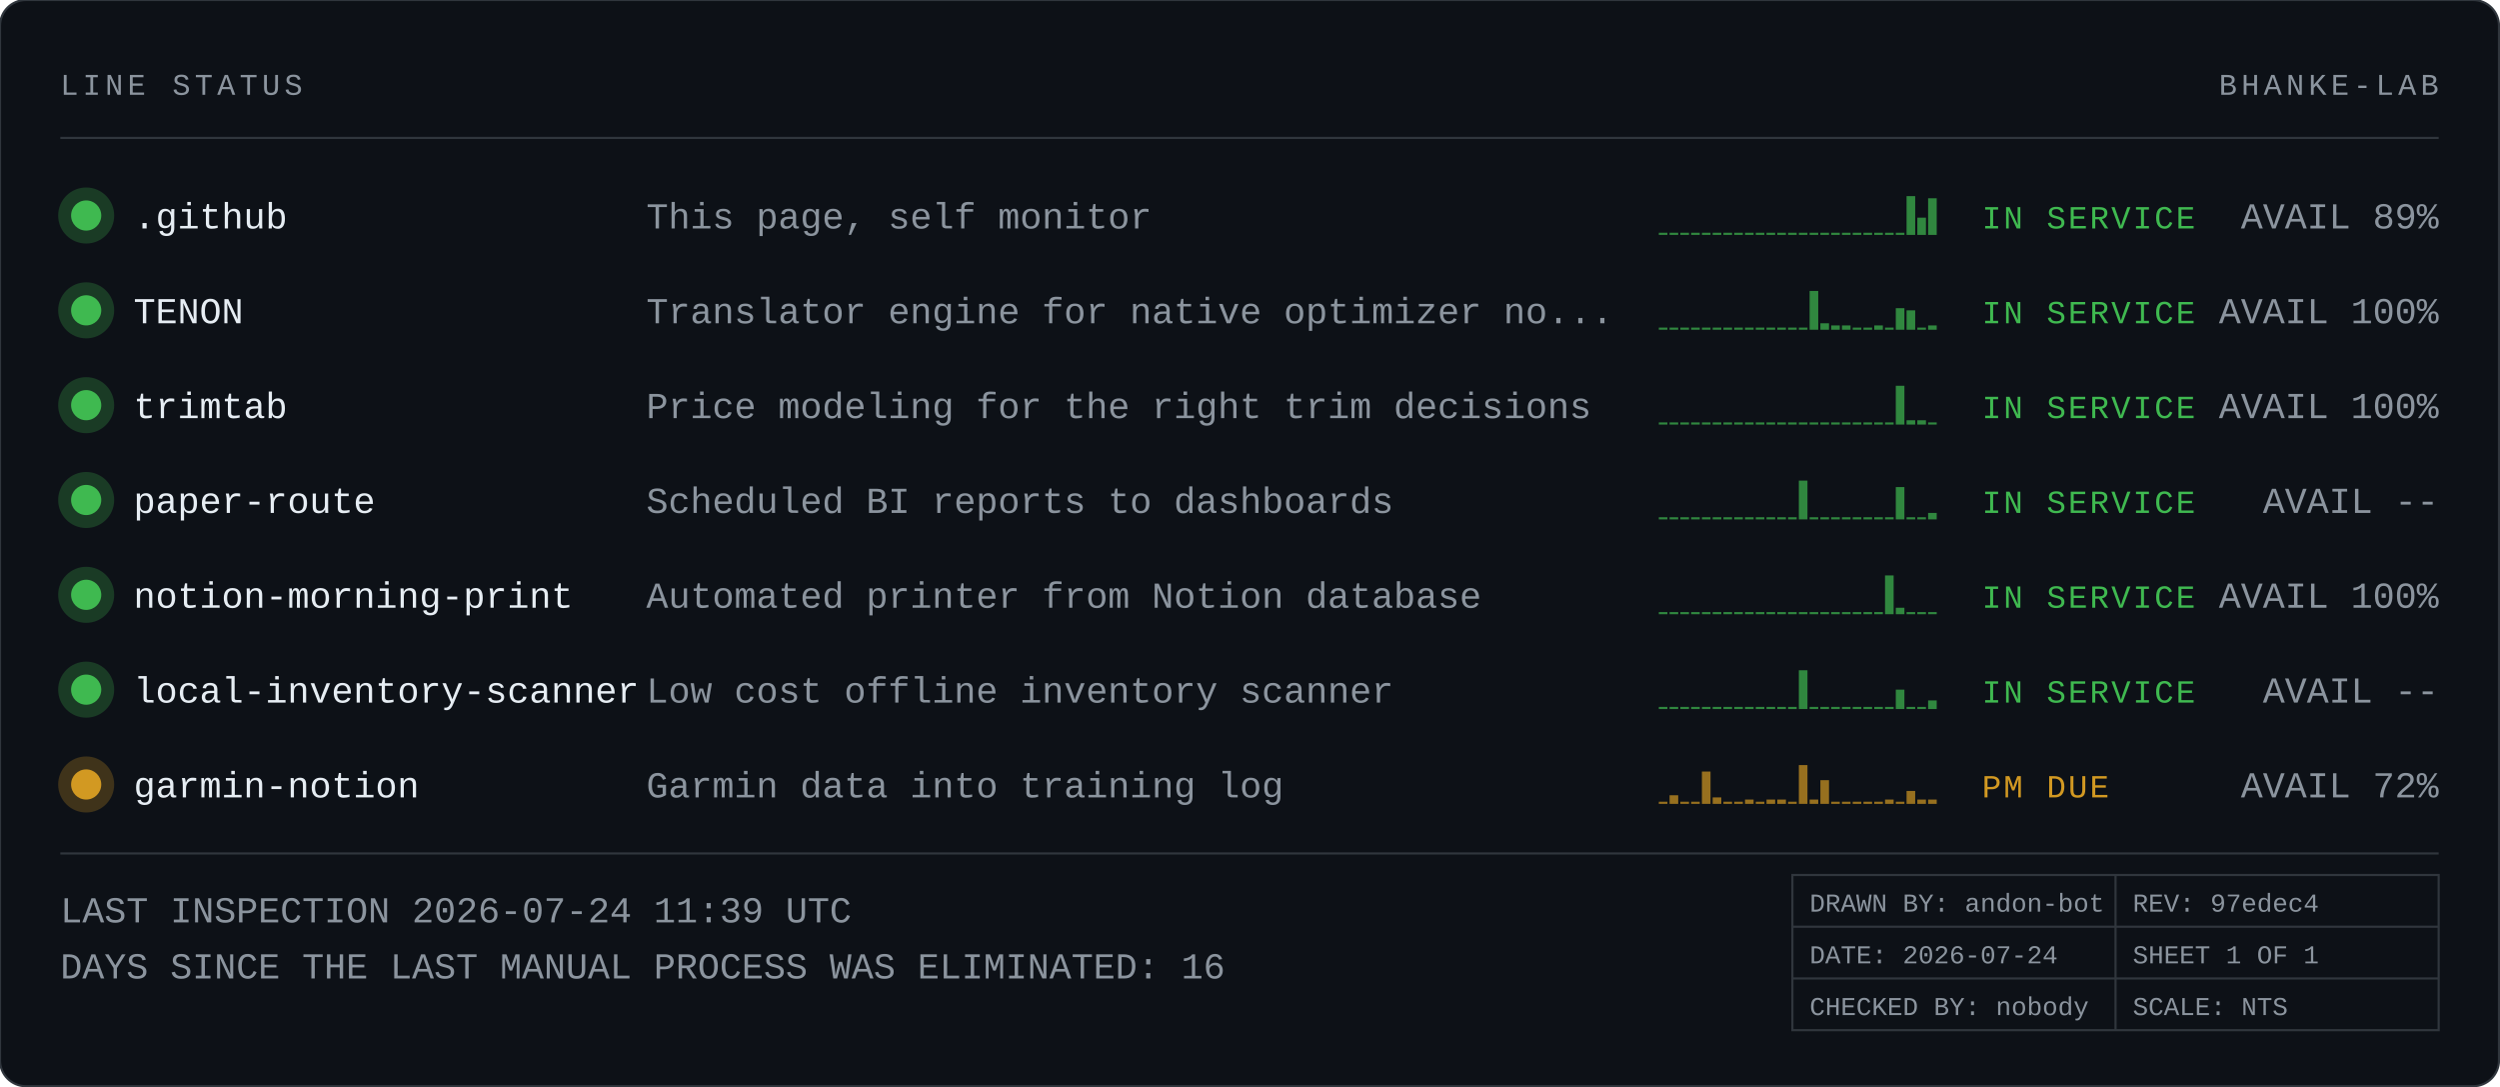
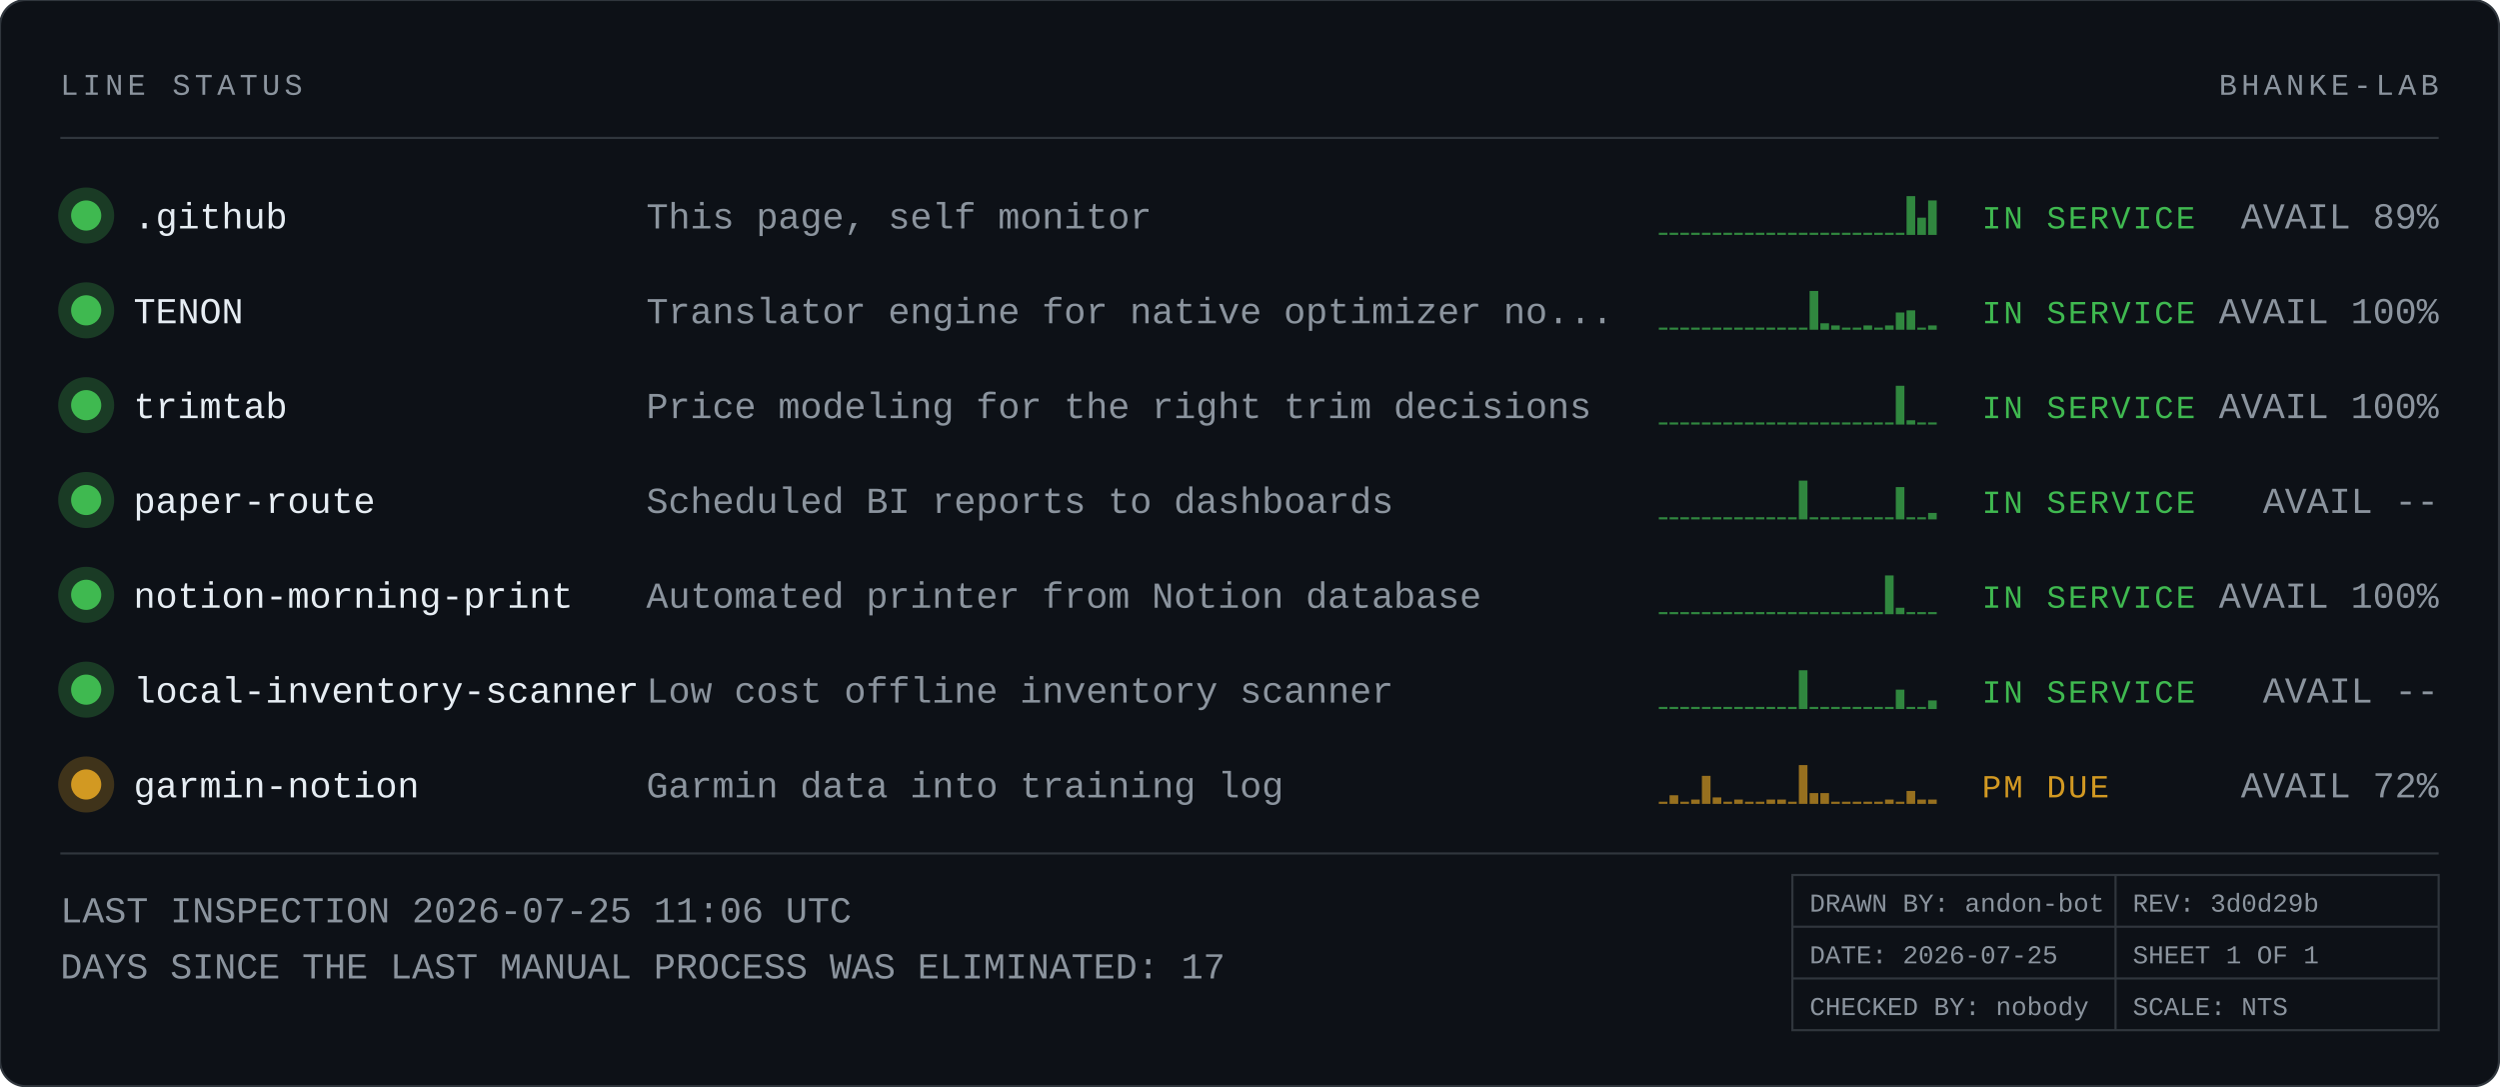
<svg xmlns="http://www.w3.org/2000/svg" width="1160" height="504" viewBox="0 0 1160 504" role="img" aria-label="Andon board">
  <style>
text { font-family: Consolas, 'Courier New', monospace; font-size: 17px; }
.hd { fill: #8b949e; font-size: 14px; letter-spacing: 2px; }
.name { fill: #e6edf3; }
.dim { fill: #8b949e; }
.st { font-size: 15px; letter-spacing: 1px; }
.tb { fill: #8b949e; font-size: 12px; }
</style>
  <rect x="0" y="0" width="1160" height="504" rx="12" fill="#0d1117" stroke="#30363d" />
  <text x="28" y="44" class="hd">LINE STATUS</text>
  <text x="1132" y="44" class="hd" text-anchor="end">BHANKE-LAB</text>
  <line x1="28" y1="64" x2="1132" y2="64" stroke="#30363d" />
  <circle cx="40" cy="100" r="13" fill="#3fb950" opacity="0.25" />
  <circle cx="40" cy="100" r="7" fill="#3fb950" />
  <text x="62" y="106" class="name">.github</text>
  <text x="300" y="106" class="dim">This page, self monitor</text>
  <rect x="770" y="108" width="4" height="1" fill="#3fb950" opacity="0.7" />
  <rect x="775" y="108" width="4" height="1" fill="#3fb950" opacity="0.7" />
  <rect x="780" y="108" width="4" height="1" fill="#3fb950" opacity="0.7" />
  <rect x="785" y="108" width="4" height="1" fill="#3fb950" opacity="0.7" />
  <rect x="790" y="108" width="4" height="1" fill="#3fb950" opacity="0.7" />
  <rect x="795" y="108" width="4" height="1" fill="#3fb950" opacity="0.7" />
  <rect x="800" y="108" width="4" height="1" fill="#3fb950" opacity="0.7" />
  <rect x="805" y="108" width="4" height="1" fill="#3fb950" opacity="0.7" />
  <rect x="810" y="108" width="4" height="1" fill="#3fb950" opacity="0.7" />
  <rect x="815" y="108" width="4" height="1" fill="#3fb950" opacity="0.7" />
  <rect x="820" y="108" width="4" height="1" fill="#3fb950" opacity="0.7" />
  <rect x="825" y="108" width="4" height="1" fill="#3fb950" opacity="0.7" />
  <rect x="830" y="108" width="4" height="1" fill="#3fb950" opacity="0.7" />
  <rect x="835" y="108" width="4" height="1" fill="#3fb950" opacity="0.7" />
  <rect x="840" y="108" width="4" height="1" fill="#3fb950" opacity="0.7" />
  <rect x="845" y="108" width="4" height="1" fill="#3fb950" opacity="0.7" />
  <rect x="850" y="108" width="4" height="1" fill="#3fb950" opacity="0.7" />
  <rect x="855" y="108" width="4" height="1" fill="#3fb950" opacity="0.7" />
  <rect x="860" y="108" width="4" height="1" fill="#3fb950" opacity="0.7" />
  <rect x="865" y="108" width="4" height="1" fill="#3fb950" opacity="0.7" />
  <rect x="870" y="108" width="4" height="1" fill="#3fb950" opacity="0.7" />
  <rect x="875" y="108" width="4" height="1" fill="#3fb950" opacity="0.7" />
  <rect x="880" y="108" width="4" height="1" fill="#3fb950" opacity="0.7" />
  <rect x="885" y="91" width="4" height="18" fill="#3fb950" opacity="0.7" />
  <rect x="890" y="101" width="4" height="8" fill="#3fb950" opacity="0.7" />
-   <rect x="895" y="92" width="4" height="17" fill="#3fb950" opacity="0.7" />
+   <rect x="895" y="93" width="4" height="16" fill="#3fb950" opacity="0.7" />
  <text x="920" y="106" class="st" fill="#3fb950">IN SERVICE</text>
  <text x="1132" y="106" class="dim" text-anchor="end">AVAIL 89%</text>
  <circle cx="40" cy="144" r="13" fill="#3fb950" opacity="0.25" />
  <circle cx="40" cy="144" r="7" fill="#3fb950" />
  <text x="62" y="150" class="name">TENON</text>
  <text x="300" y="150" class="dim">Translator engine for native optimizer no...</text>
  <rect x="770" y="152" width="4" height="1" fill="#3fb950" opacity="0.7" />
  <rect x="775" y="152" width="4" height="1" fill="#3fb950" opacity="0.7" />
  <rect x="780" y="152" width="4" height="1" fill="#3fb950" opacity="0.7" />
  <rect x="785" y="152" width="4" height="1" fill="#3fb950" opacity="0.7" />
  <rect x="790" y="152" width="4" height="1" fill="#3fb950" opacity="0.7" />
  <rect x="795" y="152" width="4" height="1" fill="#3fb950" opacity="0.7" />
  <rect x="800" y="152" width="4" height="1" fill="#3fb950" opacity="0.7" />
  <rect x="805" y="152" width="4" height="1" fill="#3fb950" opacity="0.7" />
  <rect x="810" y="152" width="4" height="1" fill="#3fb950" opacity="0.7" />
  <rect x="815" y="152" width="4" height="1" fill="#3fb950" opacity="0.7" />
  <rect x="820" y="152" width="4" height="1" fill="#3fb950" opacity="0.7" />
  <rect x="825" y="152" width="4" height="1" fill="#3fb950" opacity="0.7" />
  <rect x="830" y="152" width="4" height="1" fill="#3fb950" opacity="0.7" />
  <rect x="835" y="152" width="4" height="1" fill="#3fb950" opacity="0.7" />
  <rect x="840" y="135" width="4" height="18" fill="#3fb950" opacity="0.7" />
  <rect x="845" y="150" width="4" height="3" fill="#3fb950" opacity="0.7" />
  <rect x="850" y="151" width="4" height="2" fill="#3fb950" opacity="0.7" />
-   <rect x="855" y="151" width="4" height="2" fill="#3fb950" opacity="0.7" />
+   <rect x="855" y="152" width="4" height="1" fill="#3fb950" opacity="0.7" />
  <rect x="860" y="152" width="4" height="1" fill="#3fb950" opacity="0.7" />
-   <rect x="865" y="152" width="4" height="1" fill="#3fb950" opacity="0.7" />
-   <rect x="870" y="151" width="4" height="2" fill="#3fb950" opacity="0.7" />
-   <rect x="875" y="152" width="4" height="1" fill="#3fb950" opacity="0.7" />
-   <rect x="880" y="143" width="4" height="10" fill="#3fb950" opacity="0.7" />
+   <rect x="865" y="151" width="4" height="2" fill="#3fb950" opacity="0.7" />
+   <rect x="870" y="152" width="4" height="1" fill="#3fb950" opacity="0.7" />
+   <rect x="875" y="151" width="4" height="2" fill="#3fb950" opacity="0.7" />
+   <rect x="880" y="145" width="4" height="8" fill="#3fb950" opacity="0.7" />
  <rect x="885" y="144" width="4" height="9" fill="#3fb950" opacity="0.7" />
  <rect x="890" y="152" width="4" height="1" fill="#3fb950" opacity="0.7" />
  <rect x="895" y="151" width="4" height="2" fill="#3fb950" opacity="0.7" />
  <text x="920" y="150" class="st" fill="#3fb950">IN SERVICE</text>
  <text x="1132" y="150" class="dim" text-anchor="end">AVAIL 100%</text>
  <circle cx="40" cy="188" r="13" fill="#3fb950" opacity="0.25" />
  <circle cx="40" cy="188" r="7" fill="#3fb950" />
  <text x="62" y="194" class="name">trimtab</text>
  <text x="300" y="194" class="dim">Price modeling for the right trim decisions</text>
  <rect x="770" y="196" width="4" height="1" fill="#3fb950" opacity="0.7" />
  <rect x="775" y="196" width="4" height="1" fill="#3fb950" opacity="0.7" />
  <rect x="780" y="196" width="4" height="1" fill="#3fb950" opacity="0.7" />
  <rect x="785" y="196" width="4" height="1" fill="#3fb950" opacity="0.7" />
  <rect x="790" y="196" width="4" height="1" fill="#3fb950" opacity="0.7" />
  <rect x="795" y="196" width="4" height="1" fill="#3fb950" opacity="0.7" />
  <rect x="800" y="196" width="4" height="1" fill="#3fb950" opacity="0.7" />
  <rect x="805" y="196" width="4" height="1" fill="#3fb950" opacity="0.7" />
  <rect x="810" y="196" width="4" height="1" fill="#3fb950" opacity="0.7" />
  <rect x="815" y="196" width="4" height="1" fill="#3fb950" opacity="0.7" />
  <rect x="820" y="196" width="4" height="1" fill="#3fb950" opacity="0.7" />
  <rect x="825" y="196" width="4" height="1" fill="#3fb950" opacity="0.7" />
  <rect x="830" y="196" width="4" height="1" fill="#3fb950" opacity="0.7" />
  <rect x="835" y="196" width="4" height="1" fill="#3fb950" opacity="0.7" />
  <rect x="840" y="196" width="4" height="1" fill="#3fb950" opacity="0.7" />
  <rect x="845" y="196" width="4" height="1" fill="#3fb950" opacity="0.7" />
  <rect x="850" y="196" width="4" height="1" fill="#3fb950" opacity="0.7" />
  <rect x="855" y="196" width="4" height="1" fill="#3fb950" opacity="0.7" />
  <rect x="860" y="196" width="4" height="1" fill="#3fb950" opacity="0.7" />
  <rect x="865" y="196" width="4" height="1" fill="#3fb950" opacity="0.7" />
  <rect x="870" y="196" width="4" height="1" fill="#3fb950" opacity="0.7" />
  <rect x="875" y="196" width="4" height="1" fill="#3fb950" opacity="0.7" />
  <rect x="880" y="179" width="4" height="18" fill="#3fb950" opacity="0.7" />
  <rect x="885" y="195" width="4" height="2" fill="#3fb950" opacity="0.7" />
-   <rect x="890" y="195" width="4" height="2" fill="#3fb950" opacity="0.7" />
+   <rect x="890" y="196" width="4" height="1" fill="#3fb950" opacity="0.7" />
  <rect x="895" y="196" width="4" height="1" fill="#3fb950" opacity="0.7" />
  <text x="920" y="194" class="st" fill="#3fb950">IN SERVICE</text>
  <text x="1132" y="194" class="dim" text-anchor="end">AVAIL 100%</text>
  <circle cx="40" cy="232" r="13" fill="#3fb950" opacity="0.25" />
  <circle cx="40" cy="232" r="7" fill="#3fb950" />
  <text x="62" y="238" class="name">paper-route</text>
  <text x="300" y="238" class="dim">Scheduled BI reports to dashboards</text>
  <rect x="770" y="240" width="4" height="1" fill="#3fb950" opacity="0.7" />
  <rect x="775" y="240" width="4" height="1" fill="#3fb950" opacity="0.7" />
  <rect x="780" y="240" width="4" height="1" fill="#3fb950" opacity="0.7" />
  <rect x="785" y="240" width="4" height="1" fill="#3fb950" opacity="0.7" />
  <rect x="790" y="240" width="4" height="1" fill="#3fb950" opacity="0.7" />
  <rect x="795" y="240" width="4" height="1" fill="#3fb950" opacity="0.7" />
  <rect x="800" y="240" width="4" height="1" fill="#3fb950" opacity="0.7" />
  <rect x="805" y="240" width="4" height="1" fill="#3fb950" opacity="0.7" />
  <rect x="810" y="240" width="4" height="1" fill="#3fb950" opacity="0.7" />
  <rect x="815" y="240" width="4" height="1" fill="#3fb950" opacity="0.7" />
  <rect x="820" y="240" width="4" height="1" fill="#3fb950" opacity="0.7" />
  <rect x="825" y="240" width="4" height="1" fill="#3fb950" opacity="0.7" />
  <rect x="830" y="240" width="4" height="1" fill="#3fb950" opacity="0.7" />
  <rect x="835" y="223" width="4" height="18" fill="#3fb950" opacity="0.7" />
  <rect x="840" y="240" width="4" height="1" fill="#3fb950" opacity="0.7" />
  <rect x="845" y="240" width="4" height="1" fill="#3fb950" opacity="0.7" />
  <rect x="850" y="240" width="4" height="1" fill="#3fb950" opacity="0.7" />
  <rect x="855" y="240" width="4" height="1" fill="#3fb950" opacity="0.7" />
  <rect x="860" y="240" width="4" height="1" fill="#3fb950" opacity="0.7" />
  <rect x="865" y="240" width="4" height="1" fill="#3fb950" opacity="0.7" />
  <rect x="870" y="240" width="4" height="1" fill="#3fb950" opacity="0.7" />
  <rect x="875" y="240" width="4" height="1" fill="#3fb950" opacity="0.7" />
  <rect x="880" y="226" width="4" height="15" fill="#3fb950" opacity="0.7" />
  <rect x="885" y="240" width="4" height="1" fill="#3fb950" opacity="0.7" />
  <rect x="890" y="240" width="4" height="1" fill="#3fb950" opacity="0.7" />
  <rect x="895" y="238" width="4" height="3" fill="#3fb950" opacity="0.7" />
  <text x="920" y="238" class="st" fill="#3fb950">IN SERVICE</text>
  <text x="1132" y="238" class="dim" text-anchor="end">AVAIL --</text>
  <circle cx="40" cy="276" r="13" fill="#3fb950" opacity="0.25" />
  <circle cx="40" cy="276" r="7" fill="#3fb950" />
  <text x="62" y="282" class="name">notion-morning-print</text>
  <text x="300" y="282" class="dim">Automated printer from Notion database</text>
  <rect x="770" y="284" width="4" height="1" fill="#3fb950" opacity="0.7" />
  <rect x="775" y="284" width="4" height="1" fill="#3fb950" opacity="0.7" />
  <rect x="780" y="284" width="4" height="1" fill="#3fb950" opacity="0.7" />
  <rect x="785" y="284" width="4" height="1" fill="#3fb950" opacity="0.7" />
  <rect x="790" y="284" width="4" height="1" fill="#3fb950" opacity="0.7" />
  <rect x="795" y="284" width="4" height="1" fill="#3fb950" opacity="0.7" />
  <rect x="800" y="284" width="4" height="1" fill="#3fb950" opacity="0.7" />
  <rect x="805" y="284" width="4" height="1" fill="#3fb950" opacity="0.7" />
  <rect x="810" y="284" width="4" height="1" fill="#3fb950" opacity="0.7" />
  <rect x="815" y="284" width="4" height="1" fill="#3fb950" opacity="0.7" />
  <rect x="820" y="284" width="4" height="1" fill="#3fb950" opacity="0.7" />
  <rect x="825" y="284" width="4" height="1" fill="#3fb950" opacity="0.7" />
  <rect x="830" y="284" width="4" height="1" fill="#3fb950" opacity="0.7" />
  <rect x="835" y="284" width="4" height="1" fill="#3fb950" opacity="0.7" />
  <rect x="840" y="284" width="4" height="1" fill="#3fb950" opacity="0.7" />
  <rect x="845" y="284" width="4" height="1" fill="#3fb950" opacity="0.7" />
  <rect x="850" y="284" width="4" height="1" fill="#3fb950" opacity="0.7" />
  <rect x="855" y="284" width="4" height="1" fill="#3fb950" opacity="0.7" />
  <rect x="860" y="284" width="4" height="1" fill="#3fb950" opacity="0.7" />
  <rect x="865" y="284" width="4" height="1" fill="#3fb950" opacity="0.7" />
  <rect x="870" y="284" width="4" height="1" fill="#3fb950" opacity="0.7" />
  <rect x="875" y="267" width="4" height="18" fill="#3fb950" opacity="0.7" />
  <rect x="880" y="282" width="4" height="3" fill="#3fb950" opacity="0.7" />
  <rect x="885" y="284" width="4" height="1" fill="#3fb950" opacity="0.7" />
  <rect x="890" y="284" width="4" height="1" fill="#3fb950" opacity="0.7" />
  <rect x="895" y="284" width="4" height="1" fill="#3fb950" opacity="0.7" />
  <text x="920" y="282" class="st" fill="#3fb950">IN SERVICE</text>
  <text x="1132" y="282" class="dim" text-anchor="end">AVAIL 100%</text>
  <circle cx="40" cy="320" r="13" fill="#3fb950" opacity="0.25" />
  <circle cx="40" cy="320" r="7" fill="#3fb950" />
  <text x="62" y="326" class="name">local-inventory-scanner</text>
  <text x="300" y="326" class="dim">Low cost offline inventory scanner</text>
  <rect x="770" y="328" width="4" height="1" fill="#3fb950" opacity="0.7" />
  <rect x="775" y="328" width="4" height="1" fill="#3fb950" opacity="0.7" />
  <rect x="780" y="328" width="4" height="1" fill="#3fb950" opacity="0.7" />
  <rect x="785" y="328" width="4" height="1" fill="#3fb950" opacity="0.7" />
  <rect x="790" y="328" width="4" height="1" fill="#3fb950" opacity="0.7" />
  <rect x="795" y="328" width="4" height="1" fill="#3fb950" opacity="0.7" />
  <rect x="800" y="328" width="4" height="1" fill="#3fb950" opacity="0.7" />
  <rect x="805" y="328" width="4" height="1" fill="#3fb950" opacity="0.7" />
  <rect x="810" y="328" width="4" height="1" fill="#3fb950" opacity="0.7" />
  <rect x="815" y="328" width="4" height="1" fill="#3fb950" opacity="0.7" />
  <rect x="820" y="328" width="4" height="1" fill="#3fb950" opacity="0.7" />
  <rect x="825" y="328" width="4" height="1" fill="#3fb950" opacity="0.7" />
  <rect x="830" y="328" width="4" height="1" fill="#3fb950" opacity="0.7" />
  <rect x="835" y="311" width="4" height="18" fill="#3fb950" opacity="0.7" />
  <rect x="840" y="328" width="4" height="1" fill="#3fb950" opacity="0.7" />
  <rect x="845" y="328" width="4" height="1" fill="#3fb950" opacity="0.7" />
  <rect x="850" y="328" width="4" height="1" fill="#3fb950" opacity="0.7" />
  <rect x="855" y="328" width="4" height="1" fill="#3fb950" opacity="0.7" />
  <rect x="860" y="328" width="4" height="1" fill="#3fb950" opacity="0.7" />
  <rect x="865" y="328" width="4" height="1" fill="#3fb950" opacity="0.7" />
  <rect x="870" y="328" width="4" height="1" fill="#3fb950" opacity="0.7" />
  <rect x="875" y="328" width="4" height="1" fill="#3fb950" opacity="0.7" />
  <rect x="880" y="320" width="4" height="9" fill="#3fb950" opacity="0.7" />
  <rect x="885" y="328" width="4" height="1" fill="#3fb950" opacity="0.7" />
  <rect x="890" y="328" width="4" height="1" fill="#3fb950" opacity="0.7" />
  <rect x="895" y="325" width="4" height="4" fill="#3fb950" opacity="0.7" />
  <text x="920" y="326" class="st" fill="#3fb950">IN SERVICE</text>
  <text x="1132" y="326" class="dim" text-anchor="end">AVAIL --</text>
  <circle cx="40" cy="364" r="13" fill="#d29922" opacity="0.25">
    <animate attributeName="opacity" values="0.25;0.8;0.25" dur="2s" repeatCount="indefinite" />
  </circle>
  <circle cx="40" cy="364" r="7" fill="#d29922" />
  <text x="62" y="370" class="name">garmin-notion</text>
  <text x="300" y="370" class="dim">Garmin data into training log</text>
  <rect x="770" y="372" width="4" height="1" fill="#d29922" opacity="0.7" />
  <rect x="775" y="369" width="4" height="4" fill="#d29922" opacity="0.7" />
  <rect x="780" y="372" width="4" height="1" fill="#d29922" opacity="0.7" />
-   <rect x="785" y="372" width="4" height="1" fill="#d29922" opacity="0.7" />
-   <rect x="790" y="358" width="4" height="15" fill="#d29922" opacity="0.7" />
+   <rect x="785" y="371" width="4" height="2" fill="#d29922" opacity="0.7" />
+   <rect x="790" y="360" width="4" height="13" fill="#d29922" opacity="0.7" />
  <rect x="795" y="370" width="4" height="3" fill="#d29922" opacity="0.7" />
  <rect x="800" y="372" width="4" height="1" fill="#d29922" opacity="0.7" />
-   <rect x="805" y="372" width="4" height="1" fill="#d29922" opacity="0.7" />
-   <rect x="810" y="371" width="4" height="2" fill="#d29922" opacity="0.7" />
+   <rect x="805" y="371" width="4" height="2" fill="#d29922" opacity="0.7" />
+   <rect x="810" y="372" width="4" height="1" fill="#d29922" opacity="0.7" />
  <rect x="815" y="372" width="4" height="1" fill="#d29922" opacity="0.7" />
  <rect x="820" y="371" width="4" height="2" fill="#d29922" opacity="0.7" />
  <rect x="825" y="371" width="4" height="2" fill="#d29922" opacity="0.7" />
  <rect x="830" y="372" width="4" height="1" fill="#d29922" opacity="0.7" />
  <rect x="835" y="355" width="4" height="18" fill="#d29922" opacity="0.7" />
-   <rect x="840" y="371" width="4" height="2" fill="#d29922" opacity="0.7" />
-   <rect x="845" y="362" width="4" height="11" fill="#d29922" opacity="0.7" />
+   <rect x="840" y="368" width="4" height="5" fill="#d29922" opacity="0.7" />
+   <rect x="845" y="368" width="4" height="5" fill="#d29922" opacity="0.7" />
  <rect x="850" y="372" width="4" height="1" fill="#d29922" opacity="0.7" />
  <rect x="855" y="372" width="4" height="1" fill="#d29922" opacity="0.7" />
  <rect x="860" y="372" width="4" height="1" fill="#d29922" opacity="0.7" />
  <rect x="865" y="372" width="4" height="1" fill="#d29922" opacity="0.7" />
  <rect x="870" y="372" width="4" height="1" fill="#d29922" opacity="0.7" />
  <rect x="875" y="371" width="4" height="2" fill="#d29922" opacity="0.7" />
  <rect x="880" y="372" width="4" height="1" fill="#d29922" opacity="0.7" />
  <rect x="885" y="367" width="4" height="6" fill="#d29922" opacity="0.7" />
  <rect x="890" y="371" width="4" height="2" fill="#d29922" opacity="0.7" />
  <rect x="895" y="371" width="4" height="2" fill="#d29922" opacity="0.7" />
  <text x="920" y="370" class="st" fill="#d29922">PM DUE</text>
  <text x="1132" y="370" class="dim" text-anchor="end">AVAIL 72%</text>
  <line x1="28" y1="396" x2="1132" y2="396" stroke="#30363d" />
-   <text x="28" y="428" class="dim">LAST INSPECTION 2026-07-24 11:39 UTC</text>
-   <text x="28" y="454" class="dim">DAYS SINCE THE LAST MANUAL PROCESS WAS ELIMINATED: 16</text>
+   <text x="28" y="428" class="dim">LAST INSPECTION 2026-07-25 11:06 UTC</text>
+   <text x="28" y="454" class="dim">DAYS SINCE THE LAST MANUAL PROCESS WAS ELIMINATED: 17</text>
  <rect x="832" y="406" width="300" height="72" fill="none" stroke="#30363d" />
  <line x1="832" y1="430" x2="1132" y2="430" stroke="#30363d" />
  <line x1="832" y1="454" x2="1132" y2="454" stroke="#30363d" />
  <line x1="982" y1="406" x2="982" y2="478" stroke="#30363d" />
  <text x="840" y="423" class="tb">DRAWN BY: andon-bot</text>
-   <text x="990" y="423" class="tb">REV: 97edec4</text>
-   <text x="840" y="447" class="tb">DATE: 2026-07-24</text>
+   <text x="990" y="423" class="tb">REV: 3d0d29b</text>
+   <text x="840" y="447" class="tb">DATE: 2026-07-25</text>
  <text x="990" y="447" class="tb">SHEET 1 OF 1</text>
  <text x="840" y="471" class="tb">CHECKED BY: nobody</text>
  <text x="990" y="471" class="tb">SCALE: NTS</text>
</svg>
